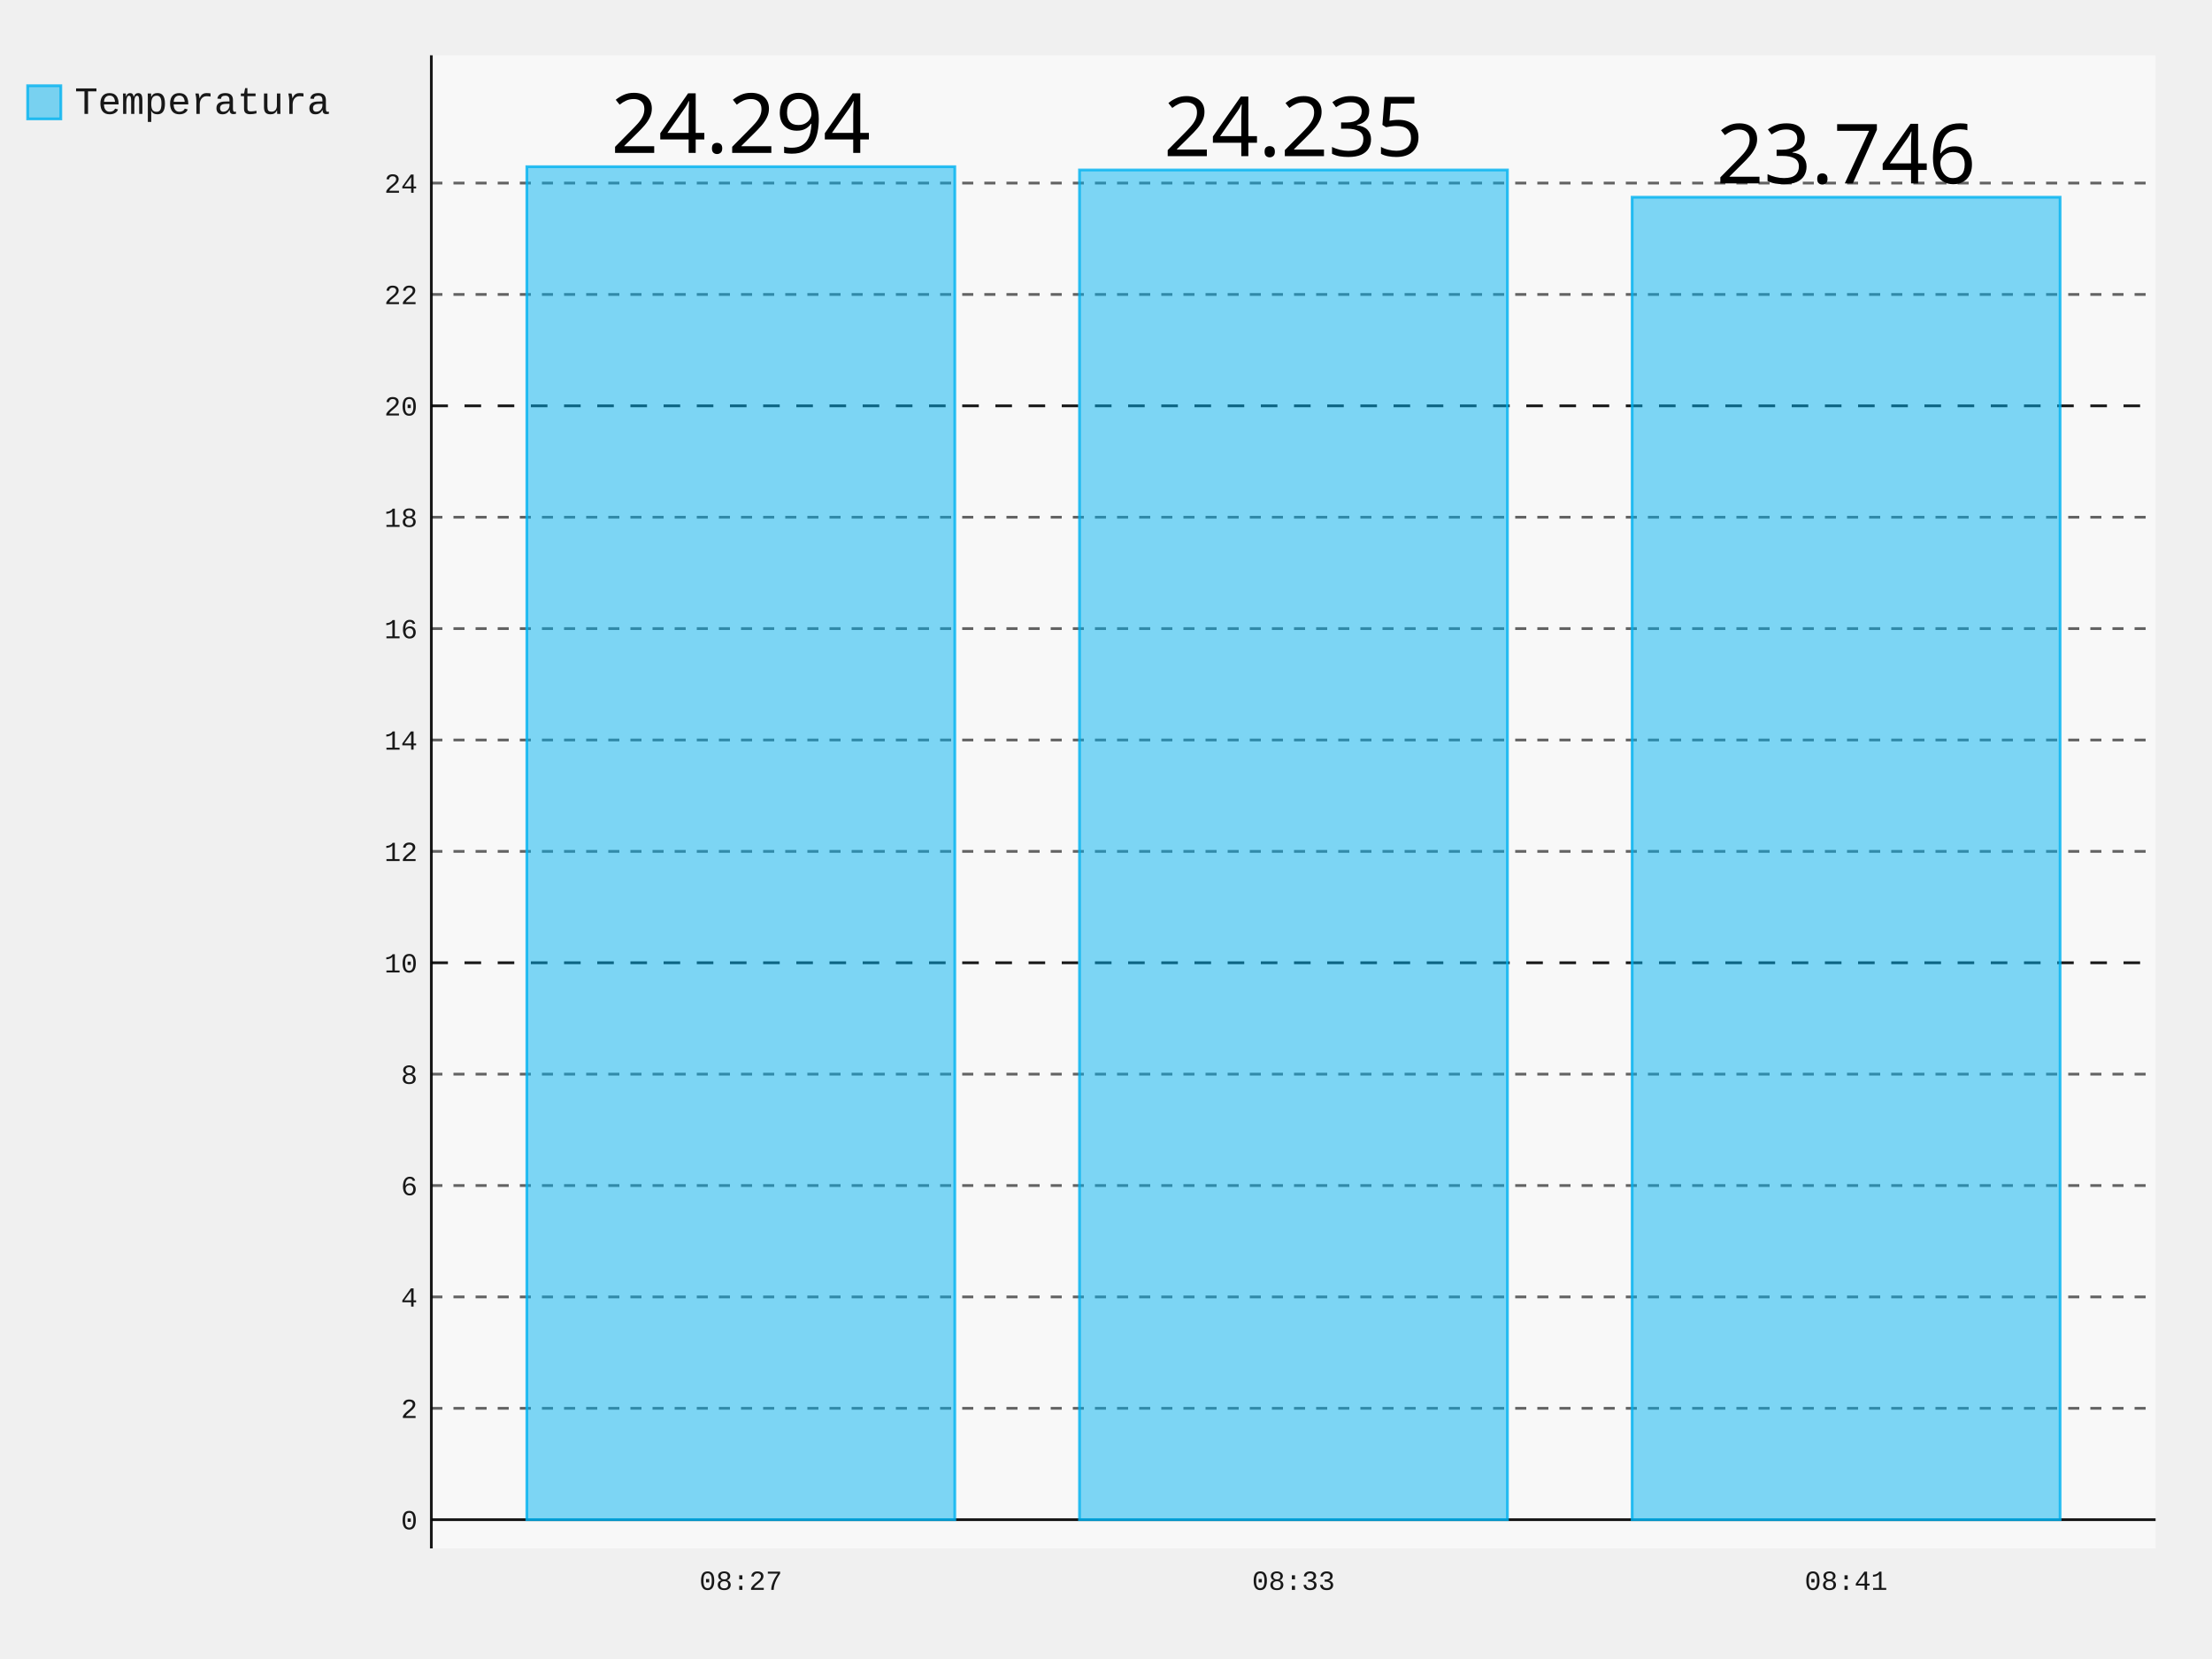
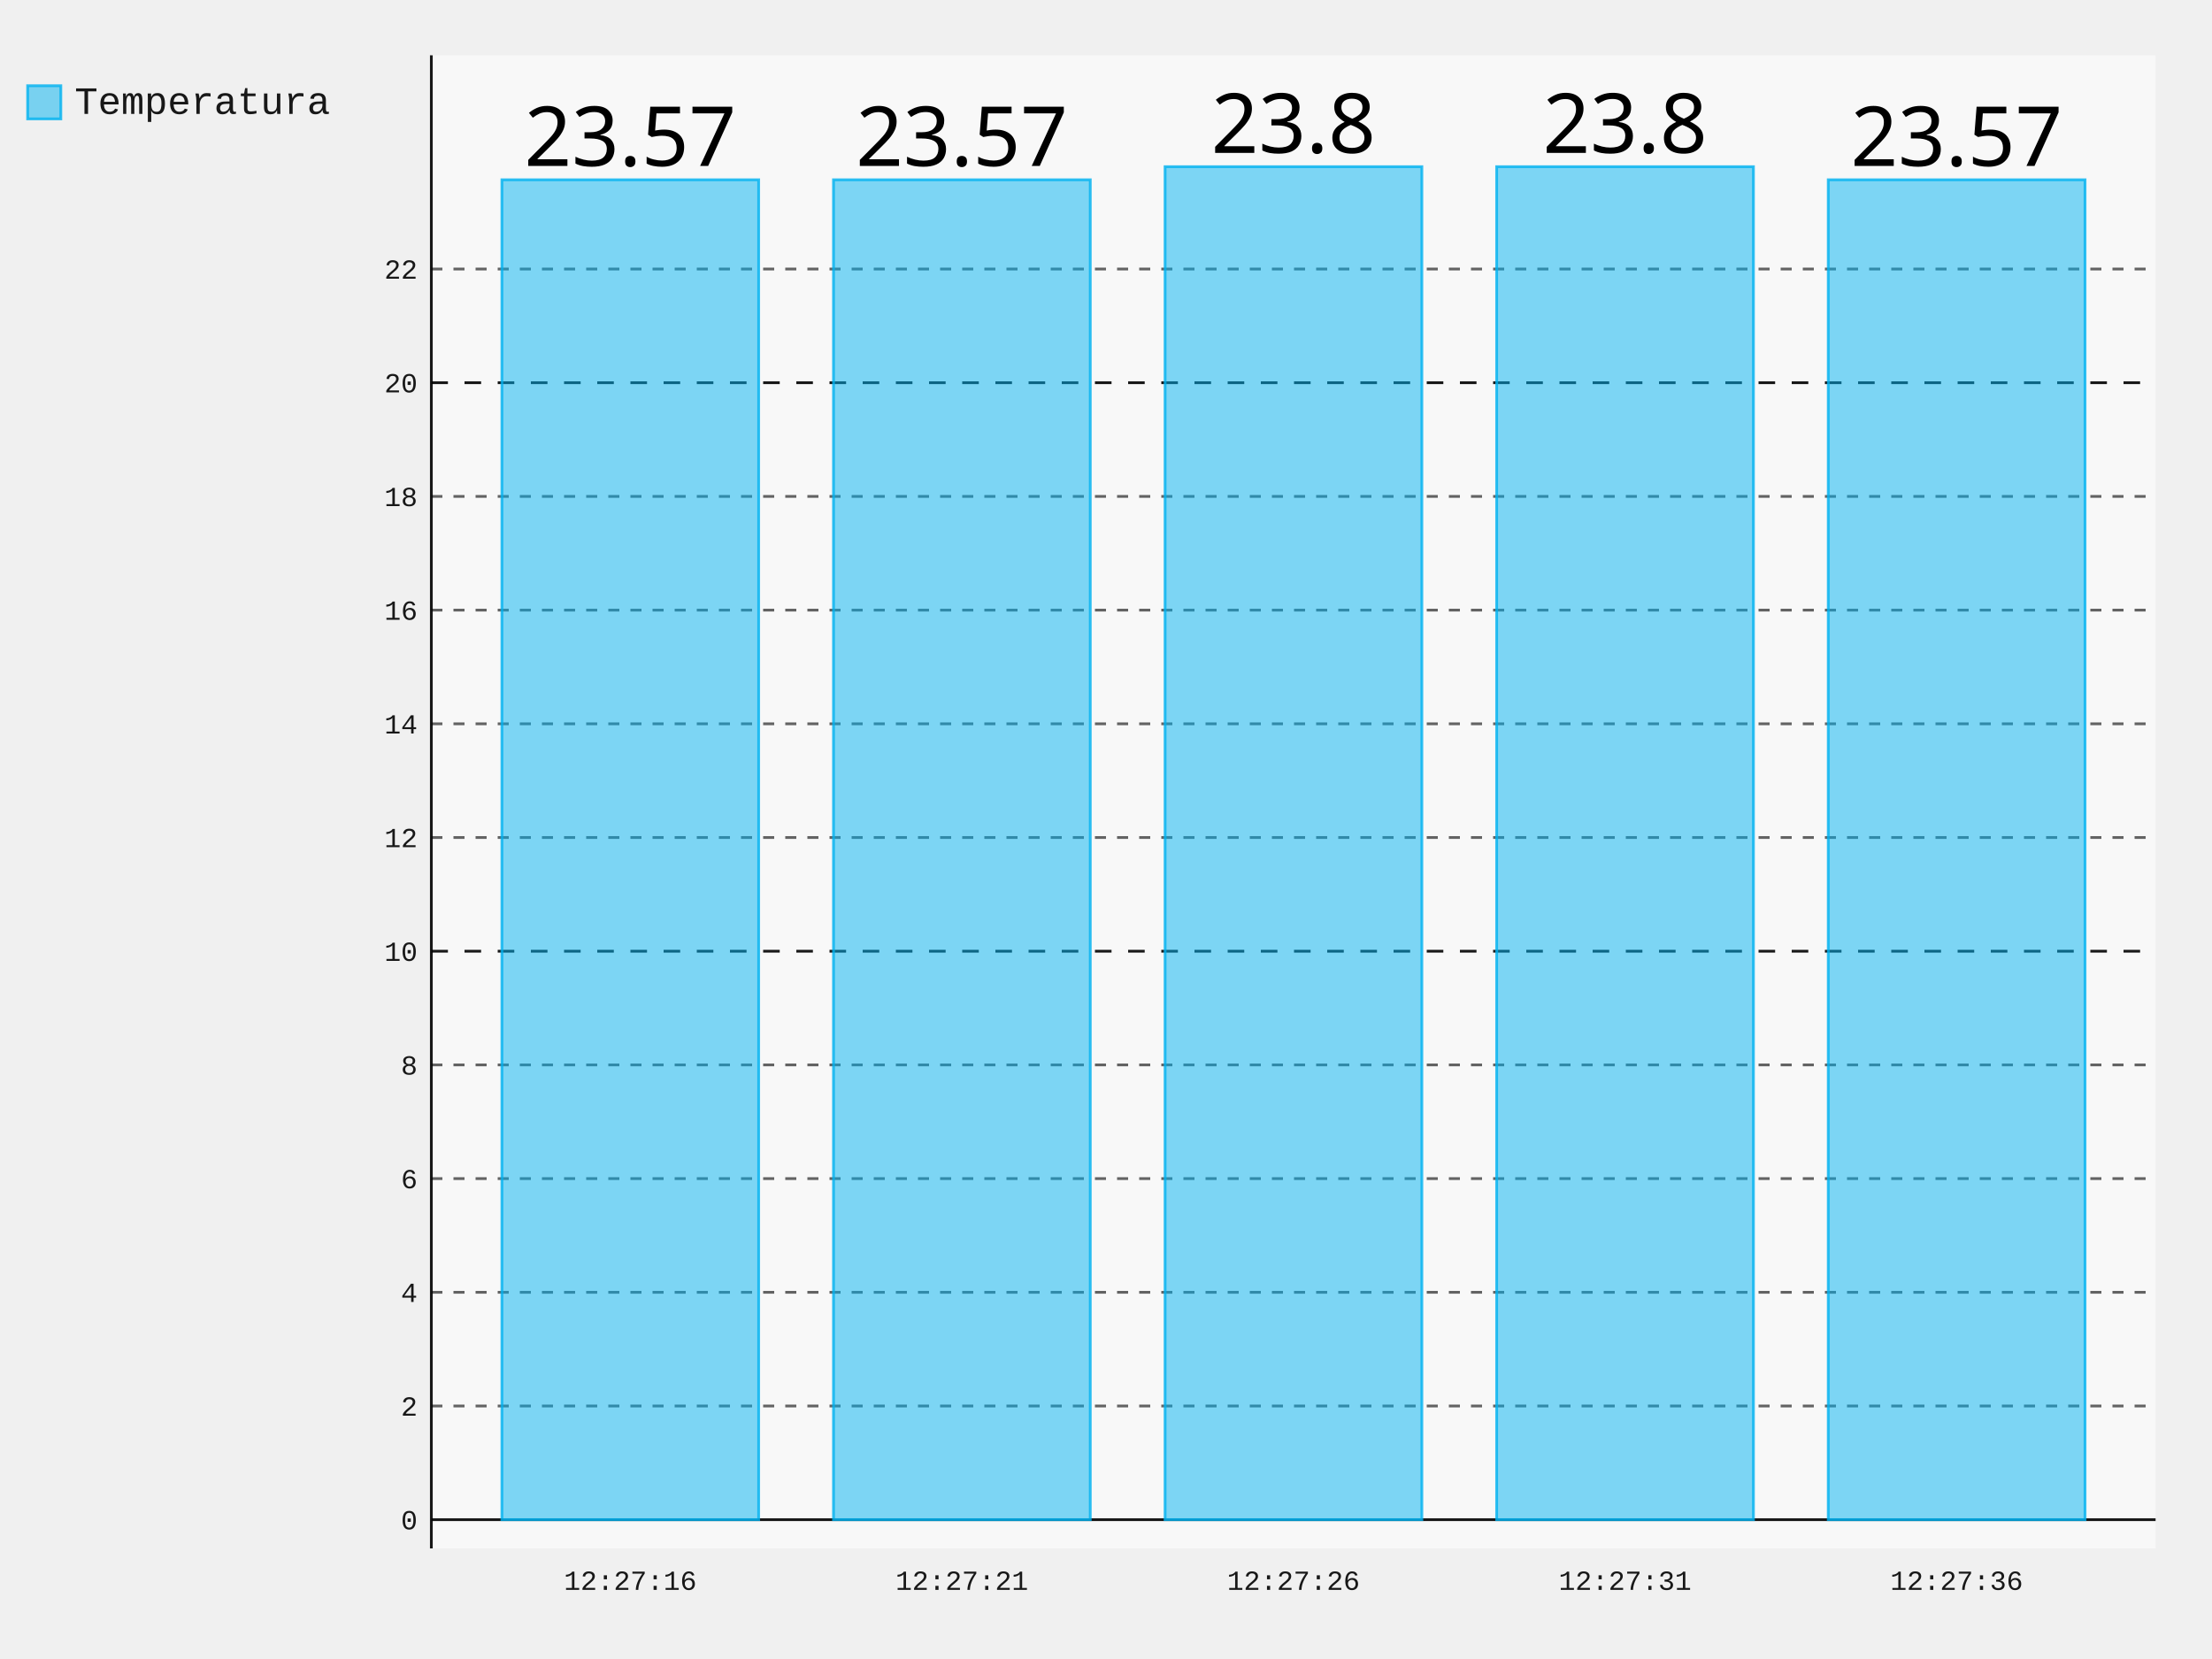
- <svg xmlns="http://www.w3.org/2000/svg" class="pygal-chart" id="chart-d1044766-5c61-4cf6-b938-b4845a7bb1fb" viewBox="0 0 800 600">
+ <svg xmlns="http://www.w3.org/2000/svg" class="pygal-chart" id="chart-93948ee4-4673-4f4f-9fed-9328219e3a82" viewBox="0 0 800 600">
  <defs>
-     <style type="text/css">#chart-d1044766-5c61-4cf6-b938-b4845a7bb1fb{-webkit-user-select:none;-webkit-font-smoothing:antialiased;font-family:Consolas,"Liberation Mono",Menlo,Courier,monospace}#chart-d1044766-5c61-4cf6-b938-b4845a7bb1fb .title{font-family:Consolas,"Liberation Mono",Menlo,Courier,monospace;font-size:16px}#chart-d1044766-5c61-4cf6-b938-b4845a7bb1fb .legends .legend text{font-family:Consolas,"Liberation Mono",Menlo,Courier,monospace;font-size:14px}#chart-d1044766-5c61-4cf6-b938-b4845a7bb1fb .axis text{font-family:Consolas,"Liberation Mono",Menlo,Courier,monospace;font-size:10px}#chart-d1044766-5c61-4cf6-b938-b4845a7bb1fb .axis text.major{font-family:Consolas,"Liberation Mono",Menlo,Courier,monospace;font-size:10px}#chart-d1044766-5c61-4cf6-b938-b4845a7bb1fb .text-overlay text.value{font-family:Raleway;font-size:30px}#chart-d1044766-5c61-4cf6-b938-b4845a7bb1fb .text-overlay text.label{font-family:Consolas,"Liberation Mono",Menlo,Courier,monospace;font-size:10px}#chart-d1044766-5c61-4cf6-b938-b4845a7bb1fb .tooltip{font-family:Consolas,"Liberation Mono",Menlo,Courier,monospace;font-size:14px}#chart-d1044766-5c61-4cf6-b938-b4845a7bb1fb text.no_data{font-family:Consolas,"Liberation Mono",Menlo,Courier,monospace;font-size:64px}
- #chart-d1044766-5c61-4cf6-b938-b4845a7bb1fb{background-color:#f0f0f0}#chart-d1044766-5c61-4cf6-b938-b4845a7bb1fb path,#chart-d1044766-5c61-4cf6-b938-b4845a7bb1fb line,#chart-d1044766-5c61-4cf6-b938-b4845a7bb1fb rect,#chart-d1044766-5c61-4cf6-b938-b4845a7bb1fb circle{-webkit-transition:250ms ease-in;-moz-transition:250ms ease-in;transition:250ms ease-in}#chart-d1044766-5c61-4cf6-b938-b4845a7bb1fb .graph &gt; .background{fill:#f0f0f0}#chart-d1044766-5c61-4cf6-b938-b4845a7bb1fb .plot &gt; .background{fill:#f8f8f8}#chart-d1044766-5c61-4cf6-b938-b4845a7bb1fb .graph{fill:rgba(0,0,0,0.9)}#chart-d1044766-5c61-4cf6-b938-b4845a7bb1fb text.no_data{fill:rgba(0,0,0,0.9)}#chart-d1044766-5c61-4cf6-b938-b4845a7bb1fb .title{fill:rgba(0,0,0,0.9)}#chart-d1044766-5c61-4cf6-b938-b4845a7bb1fb .legends .legend text{fill:rgba(0,0,0,0.9)}#chart-d1044766-5c61-4cf6-b938-b4845a7bb1fb .legends .legend:hover text{fill:rgba(0,0,0,0.9)}#chart-d1044766-5c61-4cf6-b938-b4845a7bb1fb .axis .line{stroke:rgba(0,0,0,0.9)}#chart-d1044766-5c61-4cf6-b938-b4845a7bb1fb .axis .guide.line{stroke:rgba(0,0,0,0.6)}#chart-d1044766-5c61-4cf6-b938-b4845a7bb1fb .axis .major.line{stroke:rgba(0,0,0,0.9)}#chart-d1044766-5c61-4cf6-b938-b4845a7bb1fb .axis text.major{fill:rgba(0,0,0,0.9)}#chart-d1044766-5c61-4cf6-b938-b4845a7bb1fb .axis.y .guides:hover .guide.line,#chart-d1044766-5c61-4cf6-b938-b4845a7bb1fb .line-graph .axis.x .guides:hover .guide.line,#chart-d1044766-5c61-4cf6-b938-b4845a7bb1fb .stackedline-graph .axis.x .guides:hover .guide.line,#chart-d1044766-5c61-4cf6-b938-b4845a7bb1fb .xy-graph .axis.x .guides:hover .guide.line{stroke:rgba(0,0,0,0.9)}#chart-d1044766-5c61-4cf6-b938-b4845a7bb1fb .axis .guides:hover text{fill:rgba(0,0,0,0.9)}#chart-d1044766-5c61-4cf6-b938-b4845a7bb1fb .reactive{fill-opacity:.5;stroke-opacity:.8}#chart-d1044766-5c61-4cf6-b938-b4845a7bb1fb .ci{stroke:rgba(0,0,0,0.9)}#chart-d1044766-5c61-4cf6-b938-b4845a7bb1fb .reactive.active,#chart-d1044766-5c61-4cf6-b938-b4845a7bb1fb .active .reactive{fill-opacity:.9;stroke-opacity:.9;stroke-width:4}#chart-d1044766-5c61-4cf6-b938-b4845a7bb1fb .ci .reactive.active{stroke-width:1.5}#chart-d1044766-5c61-4cf6-b938-b4845a7bb1fb .series text{fill:rgba(0,0,0,0.9)}#chart-d1044766-5c61-4cf6-b938-b4845a7bb1fb .tooltip rect{fill:#f8f8f8;stroke:rgba(0,0,0,0.9);-webkit-transition:opacity 250ms ease-in;-moz-transition:opacity 250ms ease-in;transition:opacity 250ms ease-in}#chart-d1044766-5c61-4cf6-b938-b4845a7bb1fb .tooltip .label{fill:rgba(0,0,0,0.9)}#chart-d1044766-5c61-4cf6-b938-b4845a7bb1fb .tooltip .label{fill:rgba(0,0,0,0.9)}#chart-d1044766-5c61-4cf6-b938-b4845a7bb1fb .tooltip .legend{font-size:.8em;fill:rgba(0,0,0,0.6)}#chart-d1044766-5c61-4cf6-b938-b4845a7bb1fb .tooltip .x_label{font-size:.6em;fill:rgba(0,0,0,0.9)}#chart-d1044766-5c61-4cf6-b938-b4845a7bb1fb .tooltip .xlink{font-size:.5em;text-decoration:underline}#chart-d1044766-5c61-4cf6-b938-b4845a7bb1fb .tooltip .value{font-size:1.5em}#chart-d1044766-5c61-4cf6-b938-b4845a7bb1fb .bound{font-size:.5em}#chart-d1044766-5c61-4cf6-b938-b4845a7bb1fb .max-value{font-size:.75em;fill:rgba(0,0,0,0.6)}#chart-d1044766-5c61-4cf6-b938-b4845a7bb1fb .map-element{fill:#f8f8f8;stroke:rgba(0,0,0,0.6) !important}#chart-d1044766-5c61-4cf6-b938-b4845a7bb1fb .map-element .reactive{fill-opacity:inherit;stroke-opacity:inherit}#chart-d1044766-5c61-4cf6-b938-b4845a7bb1fb .color-0,#chart-d1044766-5c61-4cf6-b938-b4845a7bb1fb .color-0 a:visited{stroke:#00b2f0;fill:#00b2f0}#chart-d1044766-5c61-4cf6-b938-b4845a7bb1fb .text-overlay .color-0 text{fill:black}
- #chart-d1044766-5c61-4cf6-b938-b4845a7bb1fb text.no_data{text-anchor:middle}#chart-d1044766-5c61-4cf6-b938-b4845a7bb1fb .guide.line{fill:none}#chart-d1044766-5c61-4cf6-b938-b4845a7bb1fb .centered{text-anchor:middle}#chart-d1044766-5c61-4cf6-b938-b4845a7bb1fb .title{text-anchor:middle}#chart-d1044766-5c61-4cf6-b938-b4845a7bb1fb .legends .legend text{fill-opacity:1}#chart-d1044766-5c61-4cf6-b938-b4845a7bb1fb .axis.x text{text-anchor:middle}#chart-d1044766-5c61-4cf6-b938-b4845a7bb1fb .axis.x:not(.web) text[transform]{text-anchor:start}#chart-d1044766-5c61-4cf6-b938-b4845a7bb1fb .axis.x:not(.web) text[transform].backwards{text-anchor:end}#chart-d1044766-5c61-4cf6-b938-b4845a7bb1fb .axis.y text{text-anchor:end}#chart-d1044766-5c61-4cf6-b938-b4845a7bb1fb .axis.y text[transform].backwards{text-anchor:start}#chart-d1044766-5c61-4cf6-b938-b4845a7bb1fb .axis.y2 text{text-anchor:start}#chart-d1044766-5c61-4cf6-b938-b4845a7bb1fb .axis.y2 text[transform].backwards{text-anchor:end}#chart-d1044766-5c61-4cf6-b938-b4845a7bb1fb .axis .guide.line{stroke-dasharray:4,4}#chart-d1044766-5c61-4cf6-b938-b4845a7bb1fb .axis .major.guide.line{stroke-dasharray:6,6}#chart-d1044766-5c61-4cf6-b938-b4845a7bb1fb .horizontal .axis.y .guide.line,#chart-d1044766-5c61-4cf6-b938-b4845a7bb1fb .horizontal .axis.y2 .guide.line,#chart-d1044766-5c61-4cf6-b938-b4845a7bb1fb .vertical .axis.x .guide.line{opacity:0}#chart-d1044766-5c61-4cf6-b938-b4845a7bb1fb .horizontal .axis.always_show .guide.line,#chart-d1044766-5c61-4cf6-b938-b4845a7bb1fb .vertical .axis.always_show .guide.line{opacity:1 !important}#chart-d1044766-5c61-4cf6-b938-b4845a7bb1fb .axis.y .guides:hover .guide.line,#chart-d1044766-5c61-4cf6-b938-b4845a7bb1fb .axis.y2 .guides:hover .guide.line,#chart-d1044766-5c61-4cf6-b938-b4845a7bb1fb .axis.x .guides:hover .guide.line{opacity:1}#chart-d1044766-5c61-4cf6-b938-b4845a7bb1fb .axis .guides:hover text{opacity:1}#chart-d1044766-5c61-4cf6-b938-b4845a7bb1fb .nofill{fill:none}#chart-d1044766-5c61-4cf6-b938-b4845a7bb1fb .subtle-fill{fill-opacity:.2}#chart-d1044766-5c61-4cf6-b938-b4845a7bb1fb .dot{stroke-width:1px;fill-opacity:1}#chart-d1044766-5c61-4cf6-b938-b4845a7bb1fb .dot.active{stroke-width:5px}#chart-d1044766-5c61-4cf6-b938-b4845a7bb1fb .dot.negative{fill:transparent}#chart-d1044766-5c61-4cf6-b938-b4845a7bb1fb text,#chart-d1044766-5c61-4cf6-b938-b4845a7bb1fb tspan{stroke:none !important}#chart-d1044766-5c61-4cf6-b938-b4845a7bb1fb .series text.active{opacity:1}#chart-d1044766-5c61-4cf6-b938-b4845a7bb1fb .tooltip rect{fill-opacity:.95;stroke-width:.5}#chart-d1044766-5c61-4cf6-b938-b4845a7bb1fb .tooltip text{fill-opacity:1}#chart-d1044766-5c61-4cf6-b938-b4845a7bb1fb .showable{visibility:hidden}#chart-d1044766-5c61-4cf6-b938-b4845a7bb1fb .showable.shown{visibility:visible}#chart-d1044766-5c61-4cf6-b938-b4845a7bb1fb .gauge-background{fill:rgba(229,229,229,1);stroke:none}#chart-d1044766-5c61-4cf6-b938-b4845a7bb1fb .bg-lines{stroke:#f0f0f0;stroke-width:2px}</style>
+     <style type="text/css">#chart-93948ee4-4673-4f4f-9fed-9328219e3a82{-webkit-user-select:none;-webkit-font-smoothing:antialiased;font-family:Consolas,"Liberation Mono",Menlo,Courier,monospace}#chart-93948ee4-4673-4f4f-9fed-9328219e3a82 .title{font-family:Consolas,"Liberation Mono",Menlo,Courier,monospace;font-size:16px}#chart-93948ee4-4673-4f4f-9fed-9328219e3a82 .legends .legend text{font-family:Consolas,"Liberation Mono",Menlo,Courier,monospace;font-size:14px}#chart-93948ee4-4673-4f4f-9fed-9328219e3a82 .axis text{font-family:Consolas,"Liberation Mono",Menlo,Courier,monospace;font-size:10px}#chart-93948ee4-4673-4f4f-9fed-9328219e3a82 .axis text.major{font-family:Consolas,"Liberation Mono",Menlo,Courier,monospace;font-size:10px}#chart-93948ee4-4673-4f4f-9fed-9328219e3a82 .text-overlay text.value{font-family:Raleway;font-size:30px}#chart-93948ee4-4673-4f4f-9fed-9328219e3a82 .text-overlay text.label{font-family:Consolas,"Liberation Mono",Menlo,Courier,monospace;font-size:10px}#chart-93948ee4-4673-4f4f-9fed-9328219e3a82 .tooltip{font-family:Consolas,"Liberation Mono",Menlo,Courier,monospace;font-size:14px}#chart-93948ee4-4673-4f4f-9fed-9328219e3a82 text.no_data{font-family:Consolas,"Liberation Mono",Menlo,Courier,monospace;font-size:64px}
+ #chart-93948ee4-4673-4f4f-9fed-9328219e3a82{background-color:#f0f0f0}#chart-93948ee4-4673-4f4f-9fed-9328219e3a82 path,#chart-93948ee4-4673-4f4f-9fed-9328219e3a82 line,#chart-93948ee4-4673-4f4f-9fed-9328219e3a82 rect,#chart-93948ee4-4673-4f4f-9fed-9328219e3a82 circle{-webkit-transition:250ms ease-in;-moz-transition:250ms ease-in;transition:250ms ease-in}#chart-93948ee4-4673-4f4f-9fed-9328219e3a82 .graph &gt; .background{fill:#f0f0f0}#chart-93948ee4-4673-4f4f-9fed-9328219e3a82 .plot &gt; .background{fill:#f8f8f8}#chart-93948ee4-4673-4f4f-9fed-9328219e3a82 .graph{fill:rgba(0,0,0,0.9)}#chart-93948ee4-4673-4f4f-9fed-9328219e3a82 text.no_data{fill:rgba(0,0,0,0.9)}#chart-93948ee4-4673-4f4f-9fed-9328219e3a82 .title{fill:rgba(0,0,0,0.9)}#chart-93948ee4-4673-4f4f-9fed-9328219e3a82 .legends .legend text{fill:rgba(0,0,0,0.9)}#chart-93948ee4-4673-4f4f-9fed-9328219e3a82 .legends .legend:hover text{fill:rgba(0,0,0,0.9)}#chart-93948ee4-4673-4f4f-9fed-9328219e3a82 .axis .line{stroke:rgba(0,0,0,0.9)}#chart-93948ee4-4673-4f4f-9fed-9328219e3a82 .axis .guide.line{stroke:rgba(0,0,0,0.6)}#chart-93948ee4-4673-4f4f-9fed-9328219e3a82 .axis .major.line{stroke:rgba(0,0,0,0.9)}#chart-93948ee4-4673-4f4f-9fed-9328219e3a82 .axis text.major{fill:rgba(0,0,0,0.9)}#chart-93948ee4-4673-4f4f-9fed-9328219e3a82 .axis.y .guides:hover .guide.line,#chart-93948ee4-4673-4f4f-9fed-9328219e3a82 .line-graph .axis.x .guides:hover .guide.line,#chart-93948ee4-4673-4f4f-9fed-9328219e3a82 .stackedline-graph .axis.x .guides:hover .guide.line,#chart-93948ee4-4673-4f4f-9fed-9328219e3a82 .xy-graph .axis.x .guides:hover .guide.line{stroke:rgba(0,0,0,0.9)}#chart-93948ee4-4673-4f4f-9fed-9328219e3a82 .axis .guides:hover text{fill:rgba(0,0,0,0.9)}#chart-93948ee4-4673-4f4f-9fed-9328219e3a82 .reactive{fill-opacity:.5;stroke-opacity:.8}#chart-93948ee4-4673-4f4f-9fed-9328219e3a82 .ci{stroke:rgba(0,0,0,0.9)}#chart-93948ee4-4673-4f4f-9fed-9328219e3a82 .reactive.active,#chart-93948ee4-4673-4f4f-9fed-9328219e3a82 .active .reactive{fill-opacity:.9;stroke-opacity:.9;stroke-width:4}#chart-93948ee4-4673-4f4f-9fed-9328219e3a82 .ci .reactive.active{stroke-width:1.5}#chart-93948ee4-4673-4f4f-9fed-9328219e3a82 .series text{fill:rgba(0,0,0,0.9)}#chart-93948ee4-4673-4f4f-9fed-9328219e3a82 .tooltip rect{fill:#f8f8f8;stroke:rgba(0,0,0,0.9);-webkit-transition:opacity 250ms ease-in;-moz-transition:opacity 250ms ease-in;transition:opacity 250ms ease-in}#chart-93948ee4-4673-4f4f-9fed-9328219e3a82 .tooltip .label{fill:rgba(0,0,0,0.9)}#chart-93948ee4-4673-4f4f-9fed-9328219e3a82 .tooltip .label{fill:rgba(0,0,0,0.9)}#chart-93948ee4-4673-4f4f-9fed-9328219e3a82 .tooltip .legend{font-size:.8em;fill:rgba(0,0,0,0.6)}#chart-93948ee4-4673-4f4f-9fed-9328219e3a82 .tooltip .x_label{font-size:.6em;fill:rgba(0,0,0,0.9)}#chart-93948ee4-4673-4f4f-9fed-9328219e3a82 .tooltip .xlink{font-size:.5em;text-decoration:underline}#chart-93948ee4-4673-4f4f-9fed-9328219e3a82 .tooltip .value{font-size:1.5em}#chart-93948ee4-4673-4f4f-9fed-9328219e3a82 .bound{font-size:.5em}#chart-93948ee4-4673-4f4f-9fed-9328219e3a82 .max-value{font-size:.75em;fill:rgba(0,0,0,0.6)}#chart-93948ee4-4673-4f4f-9fed-9328219e3a82 .map-element{fill:#f8f8f8;stroke:rgba(0,0,0,0.6) !important}#chart-93948ee4-4673-4f4f-9fed-9328219e3a82 .map-element .reactive{fill-opacity:inherit;stroke-opacity:inherit}#chart-93948ee4-4673-4f4f-9fed-9328219e3a82 .color-0,#chart-93948ee4-4673-4f4f-9fed-9328219e3a82 .color-0 a:visited{stroke:#00b2f0;fill:#00b2f0}#chart-93948ee4-4673-4f4f-9fed-9328219e3a82 .text-overlay .color-0 text{fill:black}
+ #chart-93948ee4-4673-4f4f-9fed-9328219e3a82 text.no_data{text-anchor:middle}#chart-93948ee4-4673-4f4f-9fed-9328219e3a82 .guide.line{fill:none}#chart-93948ee4-4673-4f4f-9fed-9328219e3a82 .centered{text-anchor:middle}#chart-93948ee4-4673-4f4f-9fed-9328219e3a82 .title{text-anchor:middle}#chart-93948ee4-4673-4f4f-9fed-9328219e3a82 .legends .legend text{fill-opacity:1}#chart-93948ee4-4673-4f4f-9fed-9328219e3a82 .axis.x text{text-anchor:middle}#chart-93948ee4-4673-4f4f-9fed-9328219e3a82 .axis.x:not(.web) text[transform]{text-anchor:start}#chart-93948ee4-4673-4f4f-9fed-9328219e3a82 .axis.x:not(.web) text[transform].backwards{text-anchor:end}#chart-93948ee4-4673-4f4f-9fed-9328219e3a82 .axis.y text{text-anchor:end}#chart-93948ee4-4673-4f4f-9fed-9328219e3a82 .axis.y text[transform].backwards{text-anchor:start}#chart-93948ee4-4673-4f4f-9fed-9328219e3a82 .axis.y2 text{text-anchor:start}#chart-93948ee4-4673-4f4f-9fed-9328219e3a82 .axis.y2 text[transform].backwards{text-anchor:end}#chart-93948ee4-4673-4f4f-9fed-9328219e3a82 .axis .guide.line{stroke-dasharray:4,4}#chart-93948ee4-4673-4f4f-9fed-9328219e3a82 .axis .major.guide.line{stroke-dasharray:6,6}#chart-93948ee4-4673-4f4f-9fed-9328219e3a82 .horizontal .axis.y .guide.line,#chart-93948ee4-4673-4f4f-9fed-9328219e3a82 .horizontal .axis.y2 .guide.line,#chart-93948ee4-4673-4f4f-9fed-9328219e3a82 .vertical .axis.x .guide.line{opacity:0}#chart-93948ee4-4673-4f4f-9fed-9328219e3a82 .horizontal .axis.always_show .guide.line,#chart-93948ee4-4673-4f4f-9fed-9328219e3a82 .vertical .axis.always_show .guide.line{opacity:1 !important}#chart-93948ee4-4673-4f4f-9fed-9328219e3a82 .axis.y .guides:hover .guide.line,#chart-93948ee4-4673-4f4f-9fed-9328219e3a82 .axis.y2 .guides:hover .guide.line,#chart-93948ee4-4673-4f4f-9fed-9328219e3a82 .axis.x .guides:hover .guide.line{opacity:1}#chart-93948ee4-4673-4f4f-9fed-9328219e3a82 .axis .guides:hover text{opacity:1}#chart-93948ee4-4673-4f4f-9fed-9328219e3a82 .nofill{fill:none}#chart-93948ee4-4673-4f4f-9fed-9328219e3a82 .subtle-fill{fill-opacity:.2}#chart-93948ee4-4673-4f4f-9fed-9328219e3a82 .dot{stroke-width:1px;fill-opacity:1}#chart-93948ee4-4673-4f4f-9fed-9328219e3a82 .dot.active{stroke-width:5px}#chart-93948ee4-4673-4f4f-9fed-9328219e3a82 .dot.negative{fill:transparent}#chart-93948ee4-4673-4f4f-9fed-9328219e3a82 text,#chart-93948ee4-4673-4f4f-9fed-9328219e3a82 tspan{stroke:none !important}#chart-93948ee4-4673-4f4f-9fed-9328219e3a82 .series text.active{opacity:1}#chart-93948ee4-4673-4f4f-9fed-9328219e3a82 .tooltip rect{fill-opacity:.95;stroke-width:.5}#chart-93948ee4-4673-4f4f-9fed-9328219e3a82 .tooltip text{fill-opacity:1}#chart-93948ee4-4673-4f4f-9fed-9328219e3a82 .showable{visibility:hidden}#chart-93948ee4-4673-4f4f-9fed-9328219e3a82 .showable.shown{visibility:visible}#chart-93948ee4-4673-4f4f-9fed-9328219e3a82 .gauge-background{fill:rgba(229,229,229,1);stroke:none}#chart-93948ee4-4673-4f4f-9fed-9328219e3a82 .bg-lines{stroke:#f0f0f0;stroke-width:2px}</style>
  </defs>
  <g class="graph bar-graph vertical">
    <rect class="background" height="600" width="800" x="0" y="0" />
    <g class="plot" transform="translate(156, 20)">
      <rect class="background" height="540" width="623.6" x="0" y="0" />
      <g class="axis y">
        <g class="guides">
          <path class="axis major line" d="M0 529.615 h623.6" />
          <text class="major" x="-5" y="533.115">0</text>
        </g>
        <g class="guides">
-           <path class="guide line" d="M0 489.332 h623.6" />
-           <text class="" x="-5" y="492.832">2</text>
+           <path class="guide line" d="M0 488.495 h623.6" />
+           <text class="" x="-5" y="491.995">2</text>
        </g>
        <g class="guides">
-           <path class="guide line" d="M0 449.048 h623.6" />
-           <text class="" x="-5" y="452.548">4</text>
+           <path class="guide line" d="M0 447.375 h623.6" />
+           <text class="" x="-5" y="450.875">4</text>
        </g>
        <g class="guides">
-           <path class="guide line" d="M0 408.764 h623.6" />
-           <text class="" x="-5" y="412.264">6</text>
+           <path class="guide line" d="M0 406.256 h623.6" />
+           <text class="" x="-5" y="409.756">6</text>
        </g>
        <g class="guides">
-           <path class="guide line" d="M0 368.48 h623.6" />
-           <text class="" x="-5" y="371.98">8</text>
+           <path class="guide line" d="M0 365.136 h623.6" />
+           <text class="" x="-5" y="368.636">8</text>
        </g>
        <g class="guides">
-           <path class="major guide line" d="M0 328.196 h623.6" />
-           <text class="major" x="-5" y="331.696">10</text>
+           <path class="major guide line" d="M0 324.016 h623.6" />
+           <text class="major" x="-5" y="327.516">10</text>
        </g>
        <g class="guides">
-           <path class="guide line" d="M0 287.913 h623.6" />
-           <text class="" x="-5" y="291.413">12</text>
+           <path class="guide line" d="M0 282.896 h623.6" />
+           <text class="" x="-5" y="286.396">12</text>
        </g>
        <g class="guides">
-           <path class="guide line" d="M0 247.629 h623.6" />
-           <text class="" x="-5" y="251.129">14</text>
+           <path class="guide line" d="M0 241.776 h623.6" />
+           <text class="" x="-5" y="245.276">14</text>
        </g>
        <g class="guides">
-           <path class="guide line" d="M0 207.345 h623.6" />
-           <text class="" x="-5" y="210.845">16</text>
+           <path class="guide line" d="M0 200.656 h623.6" />
+           <text class="" x="-5" y="204.156">16</text>
        </g>
        <g class="guides">
-           <path class="guide line" d="M0 167.061 h623.6" />
-           <text class="" x="-5" y="170.561">18</text>
+           <path class="guide line" d="M0 159.536 h623.6" />
+           <text class="" x="-5" y="163.036">18</text>
        </g>
        <g class="guides">
-           <path class="major guide line" d="M0 126.777 h623.6" />
-           <text class="major" x="-5" y="130.277">20</text>
+           <path class="major guide line" d="M0 118.416 h623.6" />
+           <text class="major" x="-5" y="121.916">20</text>
        </g>
        <g class="guides">
-           <path class="guide line" d="M0 86.493 h623.6" />
-           <text class="" x="-5" y="89.993">22</text>
-         </g>
-         <g class="guides">
-           <path class="guide line" d="M0 46.21 h623.6" />
-           <text class="" x="-5" y="49.71">24</text>
+           <path class="guide line" d="M0 77.296 h623.6" />
+           <text class="" x="-5" y="80.796">22</text>
        </g>
      </g>
      <g class="axis x">
        <path class="line" d="M0 0 v540" />
        <g class="guides">
-           <path class="guide line" d="M111.928 0 v540" />
-           <text class="" x="111.928" y="555.0">08:27</text>
+           <path class="guide line" d="M71.954 0 v540" />
+           <text class="" x="71.954" y="555.0">12:27:16</text>
+         </g>
+         <g class="guides">
+           <path class="guide line" d="M191.877 0 v540" />
+           <text class="" x="191.877" y="555.0">12:27:21</text>
        </g>
        <g class="guides">
          <path class="guide line" d="M311.8 0 v540" />
-           <text class="" x="311.8" y="555.0">08:33</text>
+           <text class="" x="311.8" y="555.0">12:27:26</text>
        </g>
        <g class="guides">
-           <path class="guide line" d="M511.672 0 v540" />
-           <text class="" x="511.672" y="555.0">08:41</text>
+           <path class="guide line" d="M431.723 0 v540" />
+           <text class="" x="431.723" y="555.0">12:27:31</text>
+         </g>
+         <g class="guides">
+           <path class="guide line" d="M551.646 0 v540" />
+           <text class="" x="551.646" y="555.0">12:27:36</text>
        </g>
      </g>
      <g class="series serie-0 color-0">
        <g class="bars">
          <g class="bar">
-             <rect class="rect reactive tooltip-trigger" height="489.327" rx="0" ry="0" width="154.781" x="34.538" y="40.288" />
+             <rect class="rect reactive tooltip-trigger" height="484.599" rx="0" ry="0" width="92.868" x="25.52" y="45.017" />
          </g>
          <g class="bar">
-             <rect class="rect reactive tooltip-trigger" height="488.139" rx="0" ry="0" width="154.781" x="234.41" y="41.476" />
+             <rect class="rect reactive tooltip-trigger" height="484.599" rx="0" ry="0" width="92.868" x="145.443" y="45.017" />
          </g>
          <g class="bar">
-             <rect class="rect reactive tooltip-trigger" height="478.29" rx="0" ry="0" width="154.781" x="434.281" y="51.326" />
+             <rect class="rect reactive tooltip-trigger" height="489.327" rx="0" ry="0" width="92.868" x="265.366" y="40.288" />
+           </g>
+           <g class="bar">
+             <rect class="rect reactive tooltip-trigger" height="489.327" rx="0" ry="0" width="92.868" x="385.289" y="40.288" />
+           </g>
+           <g class="bar">
+             <rect class="rect reactive tooltip-trigger" height="484.599" rx="0" ry="0" width="92.868" x="505.212" y="45.017" />
          </g>
        </g>
      </g>
    </g>
    <g class="titles" />
    <g class="plot overlay" transform="translate(156, 20)">
      <g class="series serie-0 color-0" />
    </g>
    <g class="plot text-overlay" transform="translate(156, 20)">
      <g class="series serie-0 color-0">
-         <text class="value" text-anchor="middle" x="111.928" y="35.288">24.294</text>
-         <text class="value" text-anchor="middle" x="311.8" y="36.476">24.235</text>
-         <text class="value" text-anchor="middle" x="511.672" y="46.326">23.746</text>
+         <text class="value" text-anchor="middle" x="71.954" y="40.017">23.57</text>
+         <text class="value" text-anchor="middle" x="191.877" y="40.017">23.57</text>
+         <text class="value" text-anchor="middle" x="311.8" y="35.288">23.8</text>
+         <text class="value" text-anchor="middle" x="431.723" y="35.288">23.8</text>
+         <text class="value" text-anchor="middle" x="551.646" y="40.017">23.57</text>
      </g>
    </g>
    <g class="plot tooltip-overlay" transform="translate(156, 20)">
      <g class="tooltip" style="opacity: 0" transform="translate(0 0)">
        <rect class="tooltip-box" height="0" rx="0" ry="0" width="0" />
        <g class="text" />
      </g>
    </g>
    <g class="legends" transform="translate(10, 30)">
      <g class="legend reactive activate-serie" id="activate-serie-0">
        <rect class="color-0 reactive" height="12" width="12" x="0.0" y="1.0" />
        <text x="17.0" y="11.2">Temperatura</text>
      </g>
    </g>
    <g class="legends" transform="translate(790, 30)" />
  </g>
</svg>
